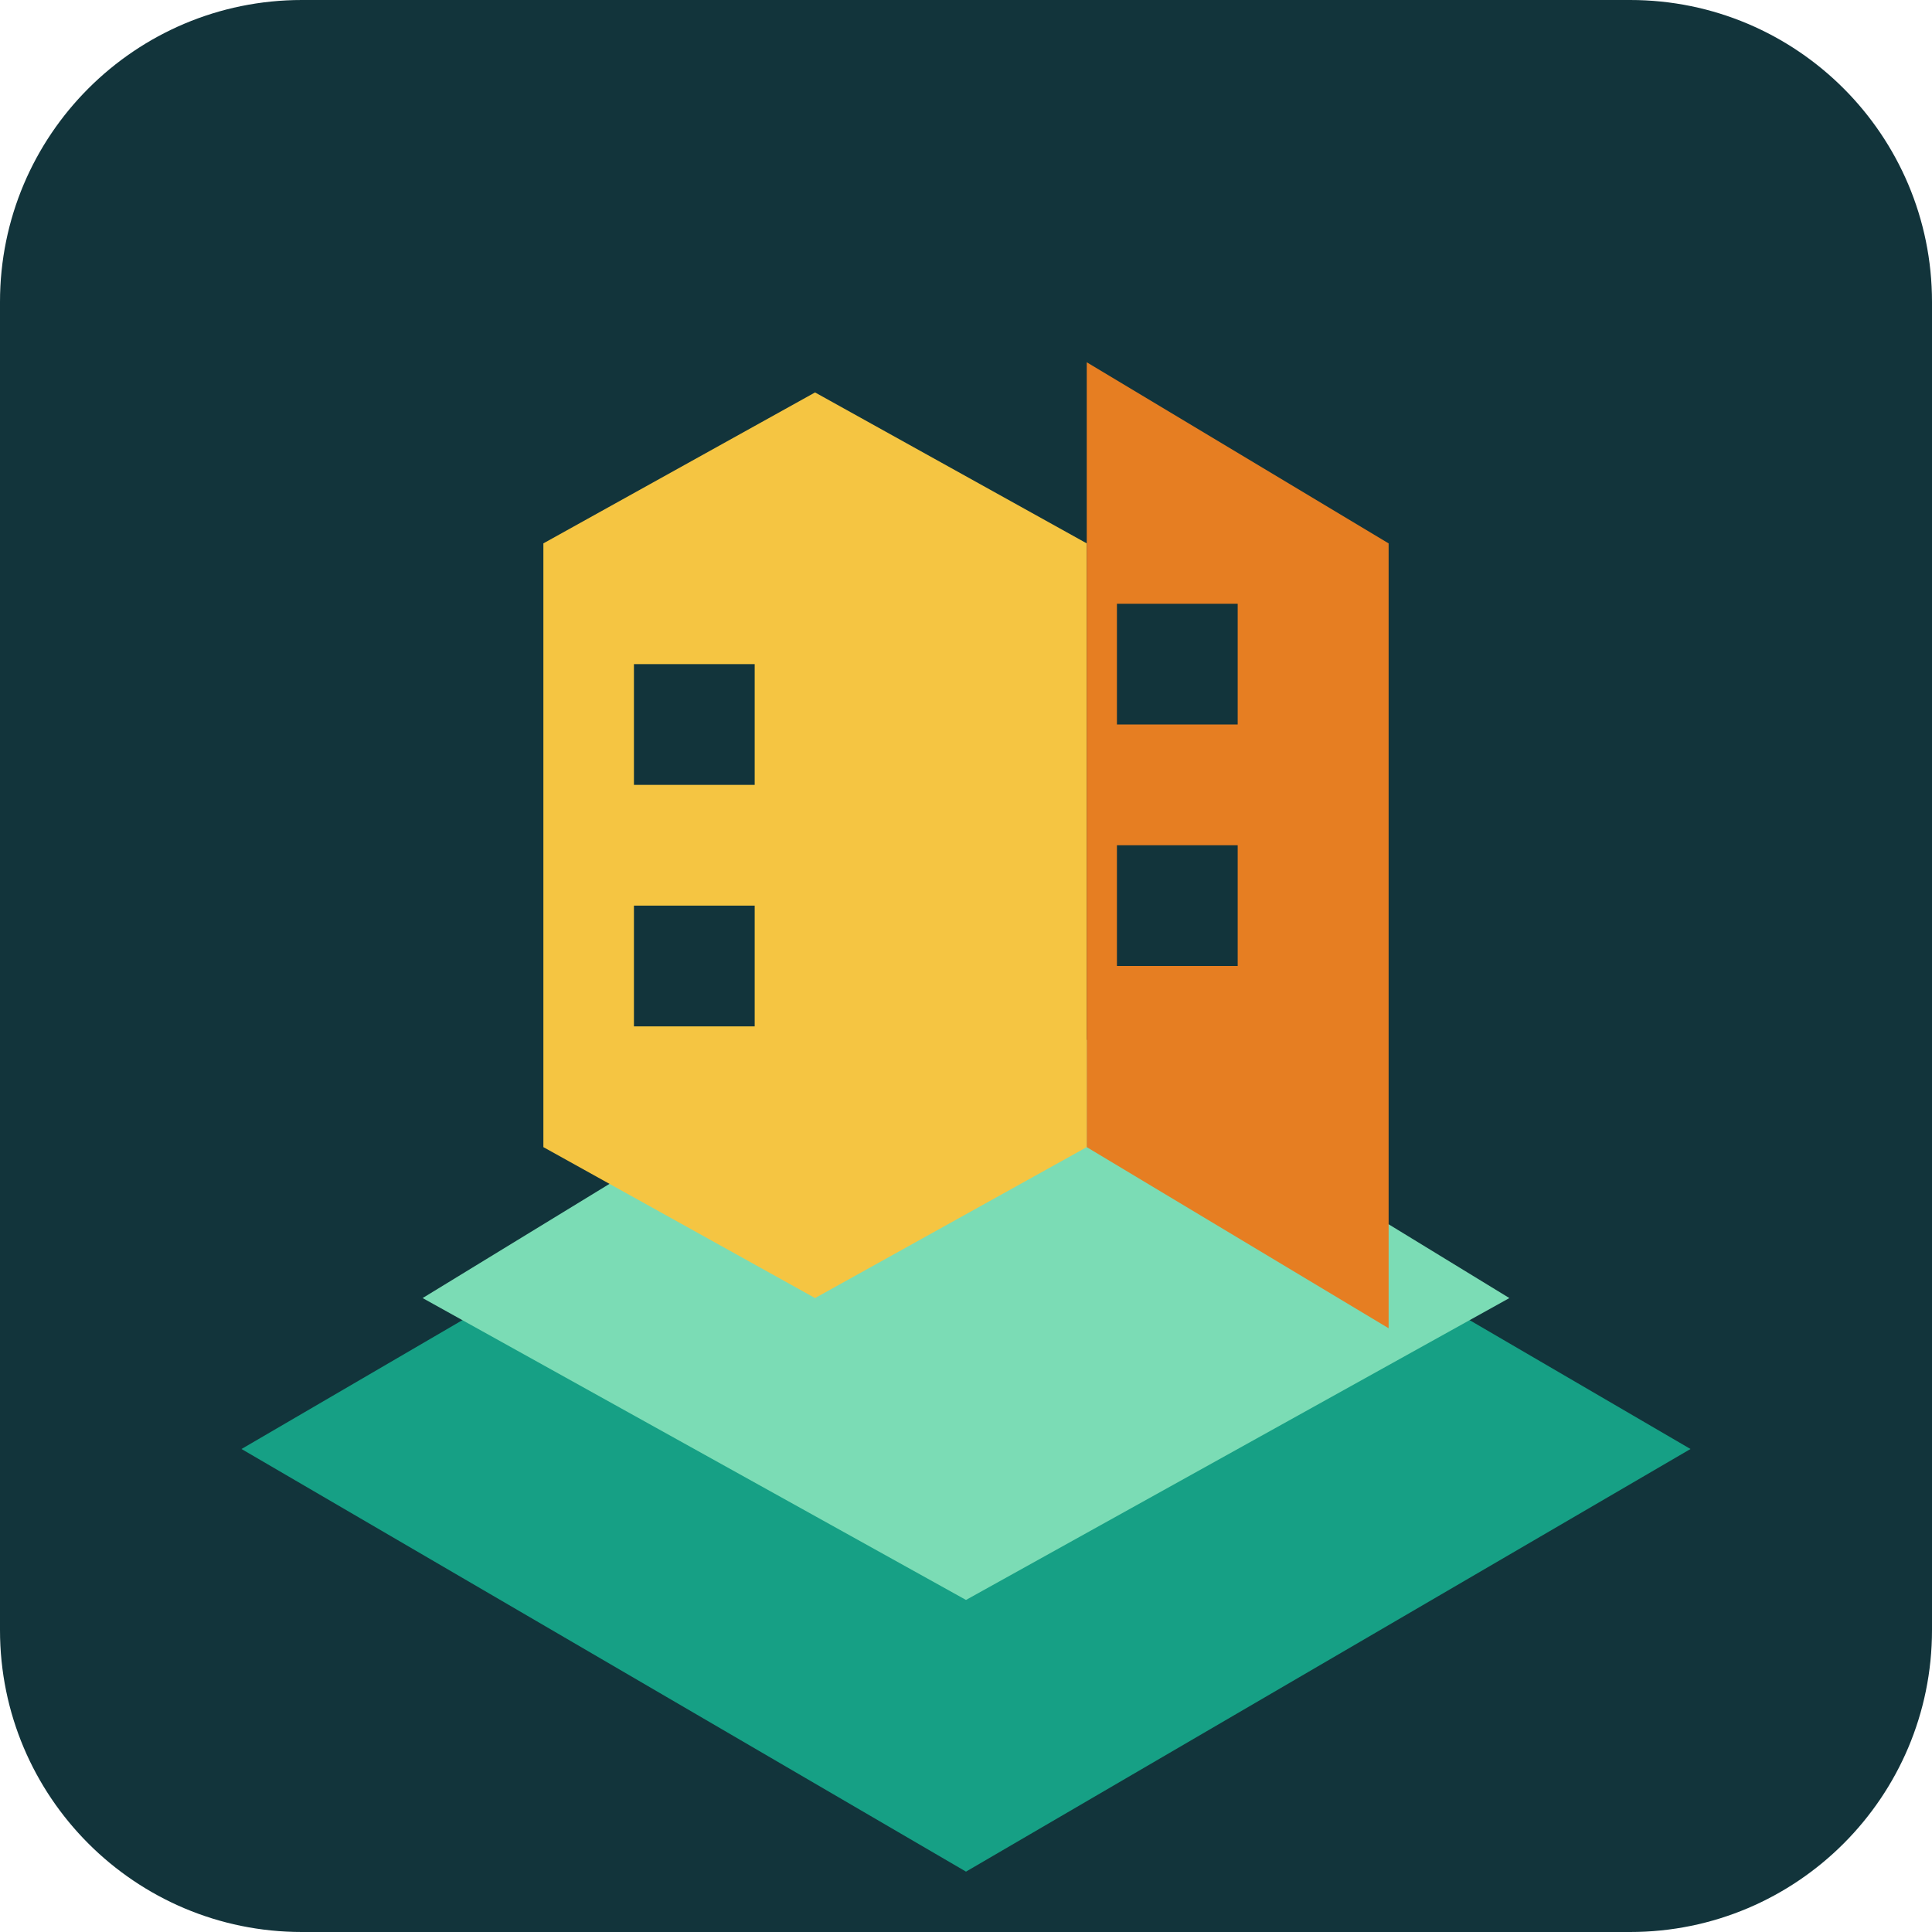
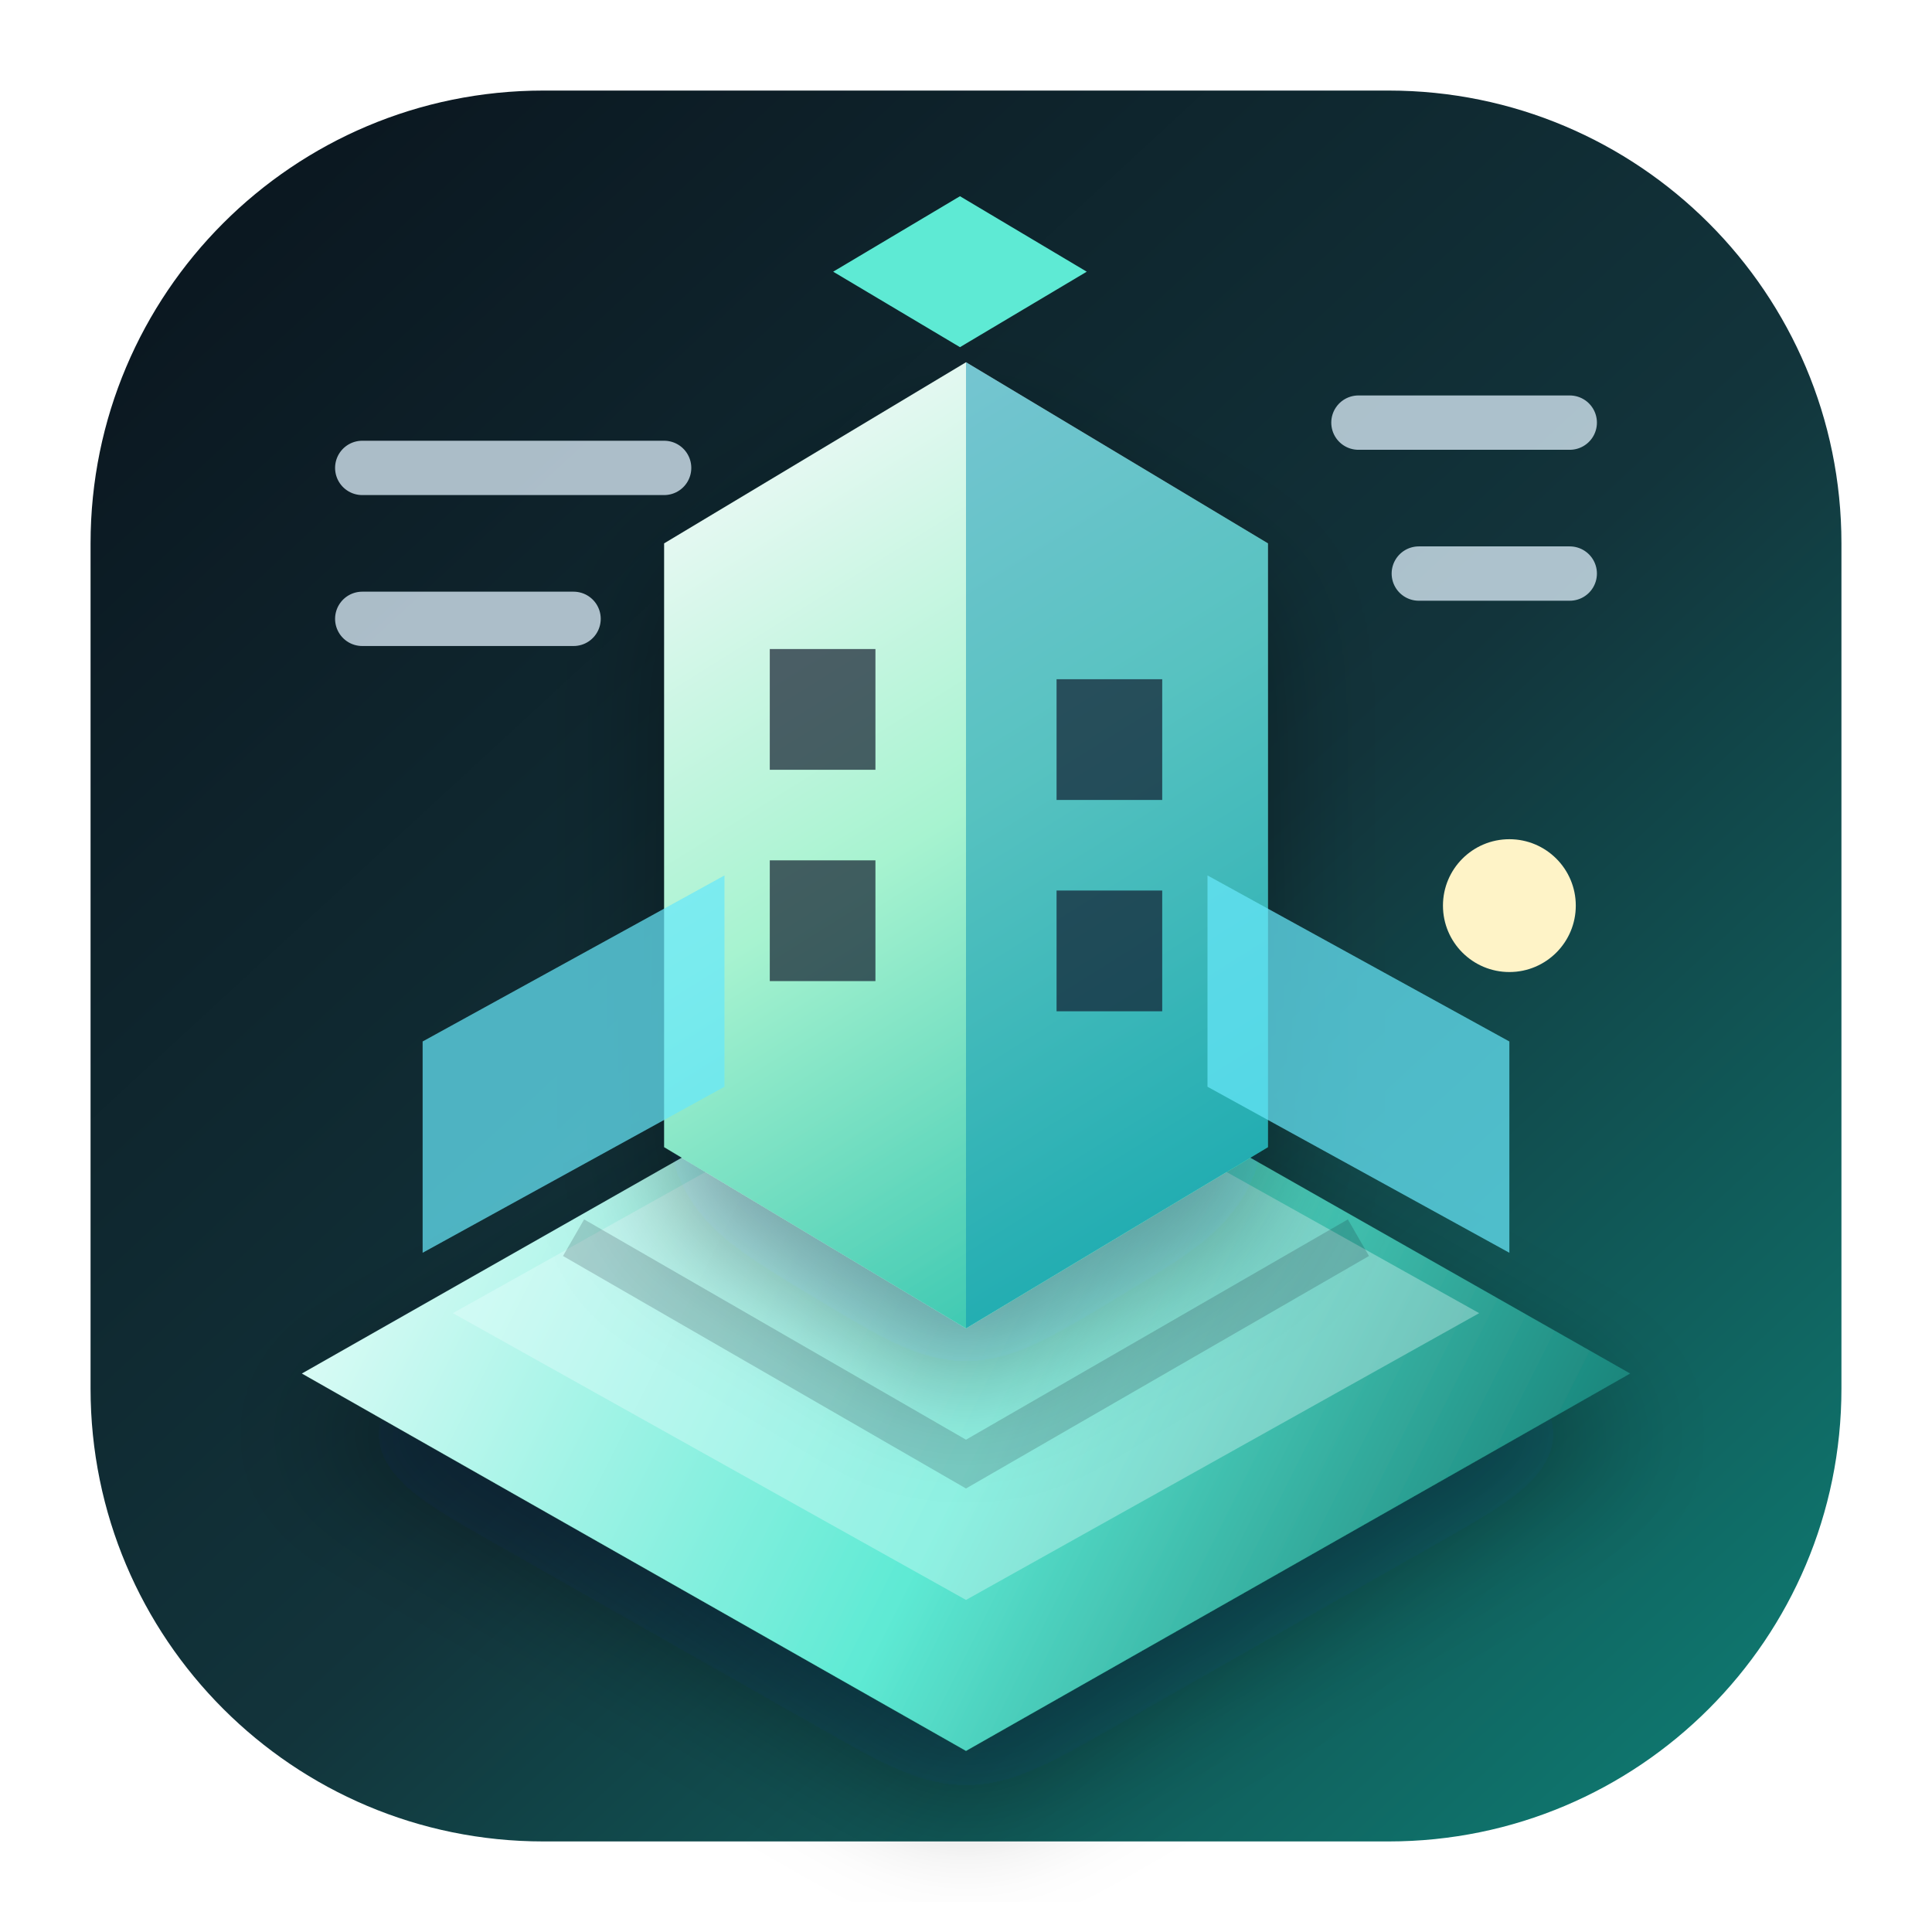
- <svg xmlns="http://www.w3.org/2000/svg" viewBox="0 0 64 64">
-   <rect width="64" height="64" rx="10" fill="#12343b" />
-   <path d="M8 48 32 34l24 14-24 14Z" fill="#16a085" />
-   <path d="M14 43 32 32l18 11-18 10Z" fill="#7bdcb5" />
-   <path d="M18 38V18l9-5 9 5v20l-9 5Z" fill="#f5c542" />
-   <path d="M36 38V12l10 6v26Z" fill="#e67e22" />
-   <path d="M21 22h4v4h-4Zm0 8h4v4h-4Zm16-10h4v4h-4Zm0 8h4v4h-4Z" fill="#12343b" />
+ <svg xmlns="http://www.w3.org/2000/svg" viewBox="0 0 64 64" role="img" aria-label="PlanX 3D City">
+   <defs>
+     <linearGradient id="bg" x1="8" y1="6" x2="56" y2="58" gradientUnits="userSpaceOnUse">
+       <stop offset="0" stop-color="#0b1720" />
+       <stop offset="0.55" stop-color="#12343b" />
+       <stop offset="1" stop-color="#0f766e" />
+     </linearGradient>
+     <linearGradient id="base" x1="13" y1="39" x2="51" y2="58" gradientUnits="userSpaceOnUse">
+       <stop offset="0" stop-color="#d9fbf5" />
+       <stop offset="0.5" stop-color="#5eead4" />
+       <stop offset="1" stop-color="#0f766e" />
+     </linearGradient>
+     <linearGradient id="tower" x1="22" y1="13" x2="42" y2="45" gradientUnits="userSpaceOnUse">
+       <stop offset="0" stop-color="#f8fafc" />
+       <stop offset="0.45" stop-color="#a7f3d0" />
+       <stop offset="1" stop-color="#14b8a6" />
+     </linearGradient>
+     <filter id="shadow" x="-20%" y="-20%" width="140%" height="140%">
+       <feDropShadow dx="0" dy="2" stdDeviation="2" flood-color="#020617" flood-opacity="0.35" />
+     </filter>
+   </defs>
+   <rect x="3" y="3" width="58" height="58" rx="15" fill="url(#bg)" />
+   <path d="M10 45.5 32 33l22 12.5L32 58Z" fill="url(#base)" filter="url(#shadow)" />
+   <path d="M15 43.5 32 34l17 9.5L32 53Z" fill="#ecfeff" opacity="0.34" />
+   <path d="M19 41 32 48.5 45 41" fill="none" stroke="#0f172a" stroke-opacity="0.18" stroke-width="1.4" />
+   <path d="M22 38V18l10-6 10 6v20l-10 6Z" fill="url(#tower)" filter="url(#shadow)" />
+   <path d="M32 12v32l10-6V18Z" fill="#0891b2" opacity="0.5" />
+   <path d="M25.5 21.5h3.5v4h-3.5Zm0 7h3.5v4h-3.5Zm9.5-6h3.5v4H35Zm0 7h3.5v4H35Z" fill="#0f172a" opacity="0.68" />
+   <path d="M14 34.5 24 29v7l-10 5.5Zm36 0L40 29v7l10 5.5Z" fill="#67e8f9" opacity="0.72" />
+   <path d="M12 15.5h10M12 20.5h7M45 14h7M47 19h5" stroke="#e0f2fe" stroke-width="1.8" stroke-linecap="round" opacity="0.75" />
+   <circle cx="50" cy="30" r="2.2" fill="#fef3c7" />
+   <path d="M31.8 6.5 36 9l-4.2 2.5L27.6 9Z" fill="#5eead4" />
</svg>
